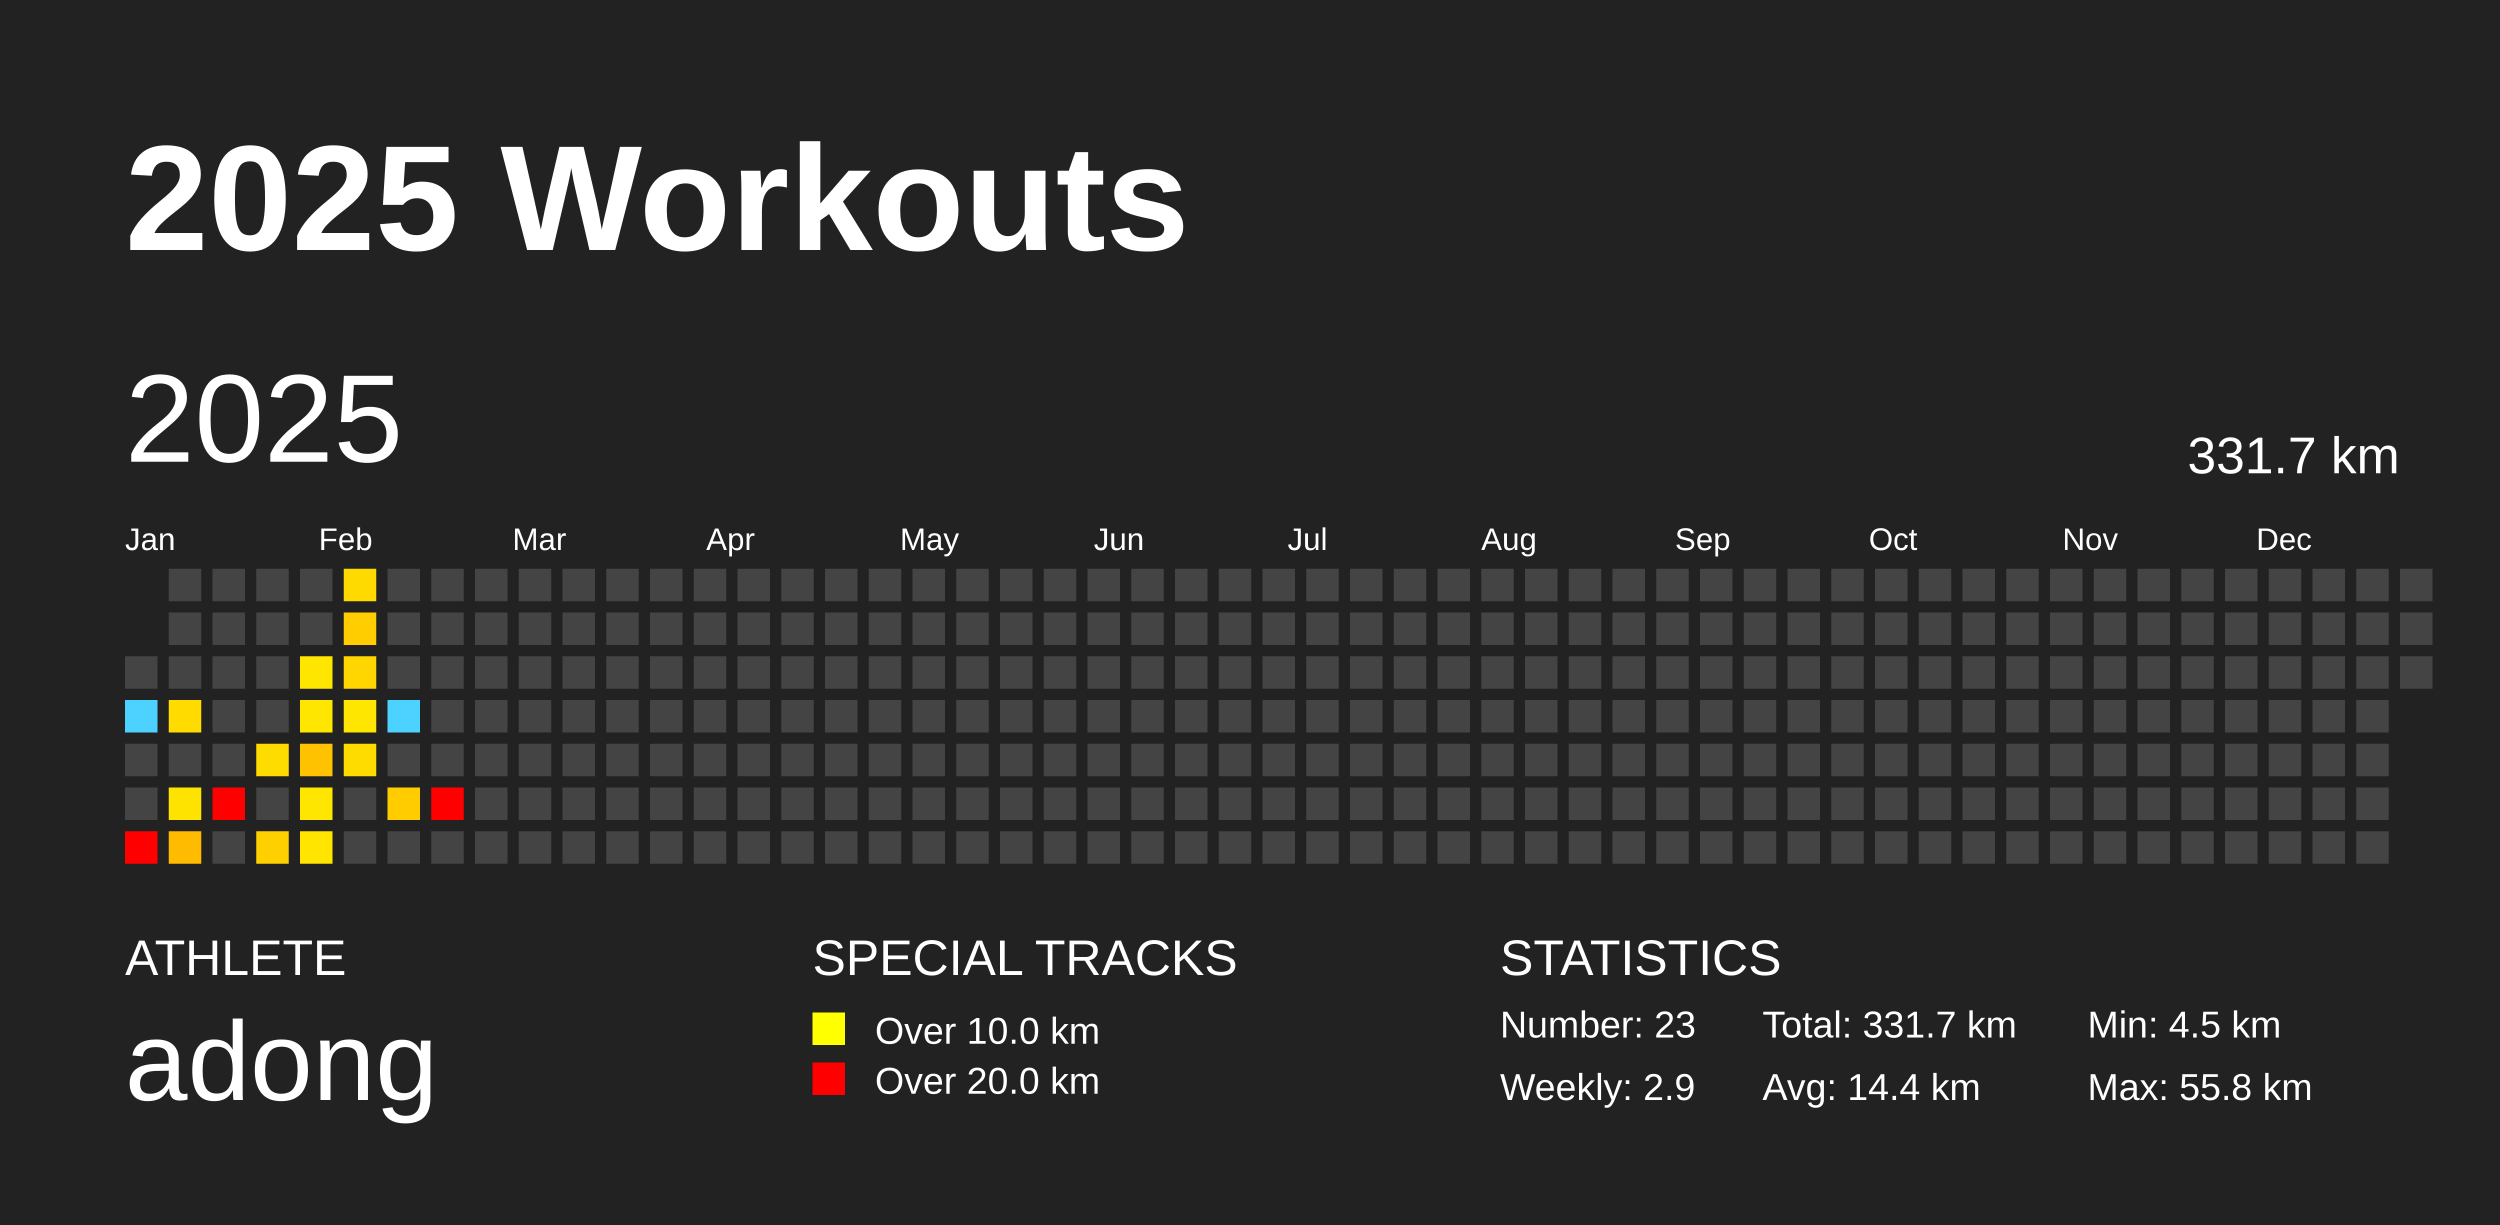
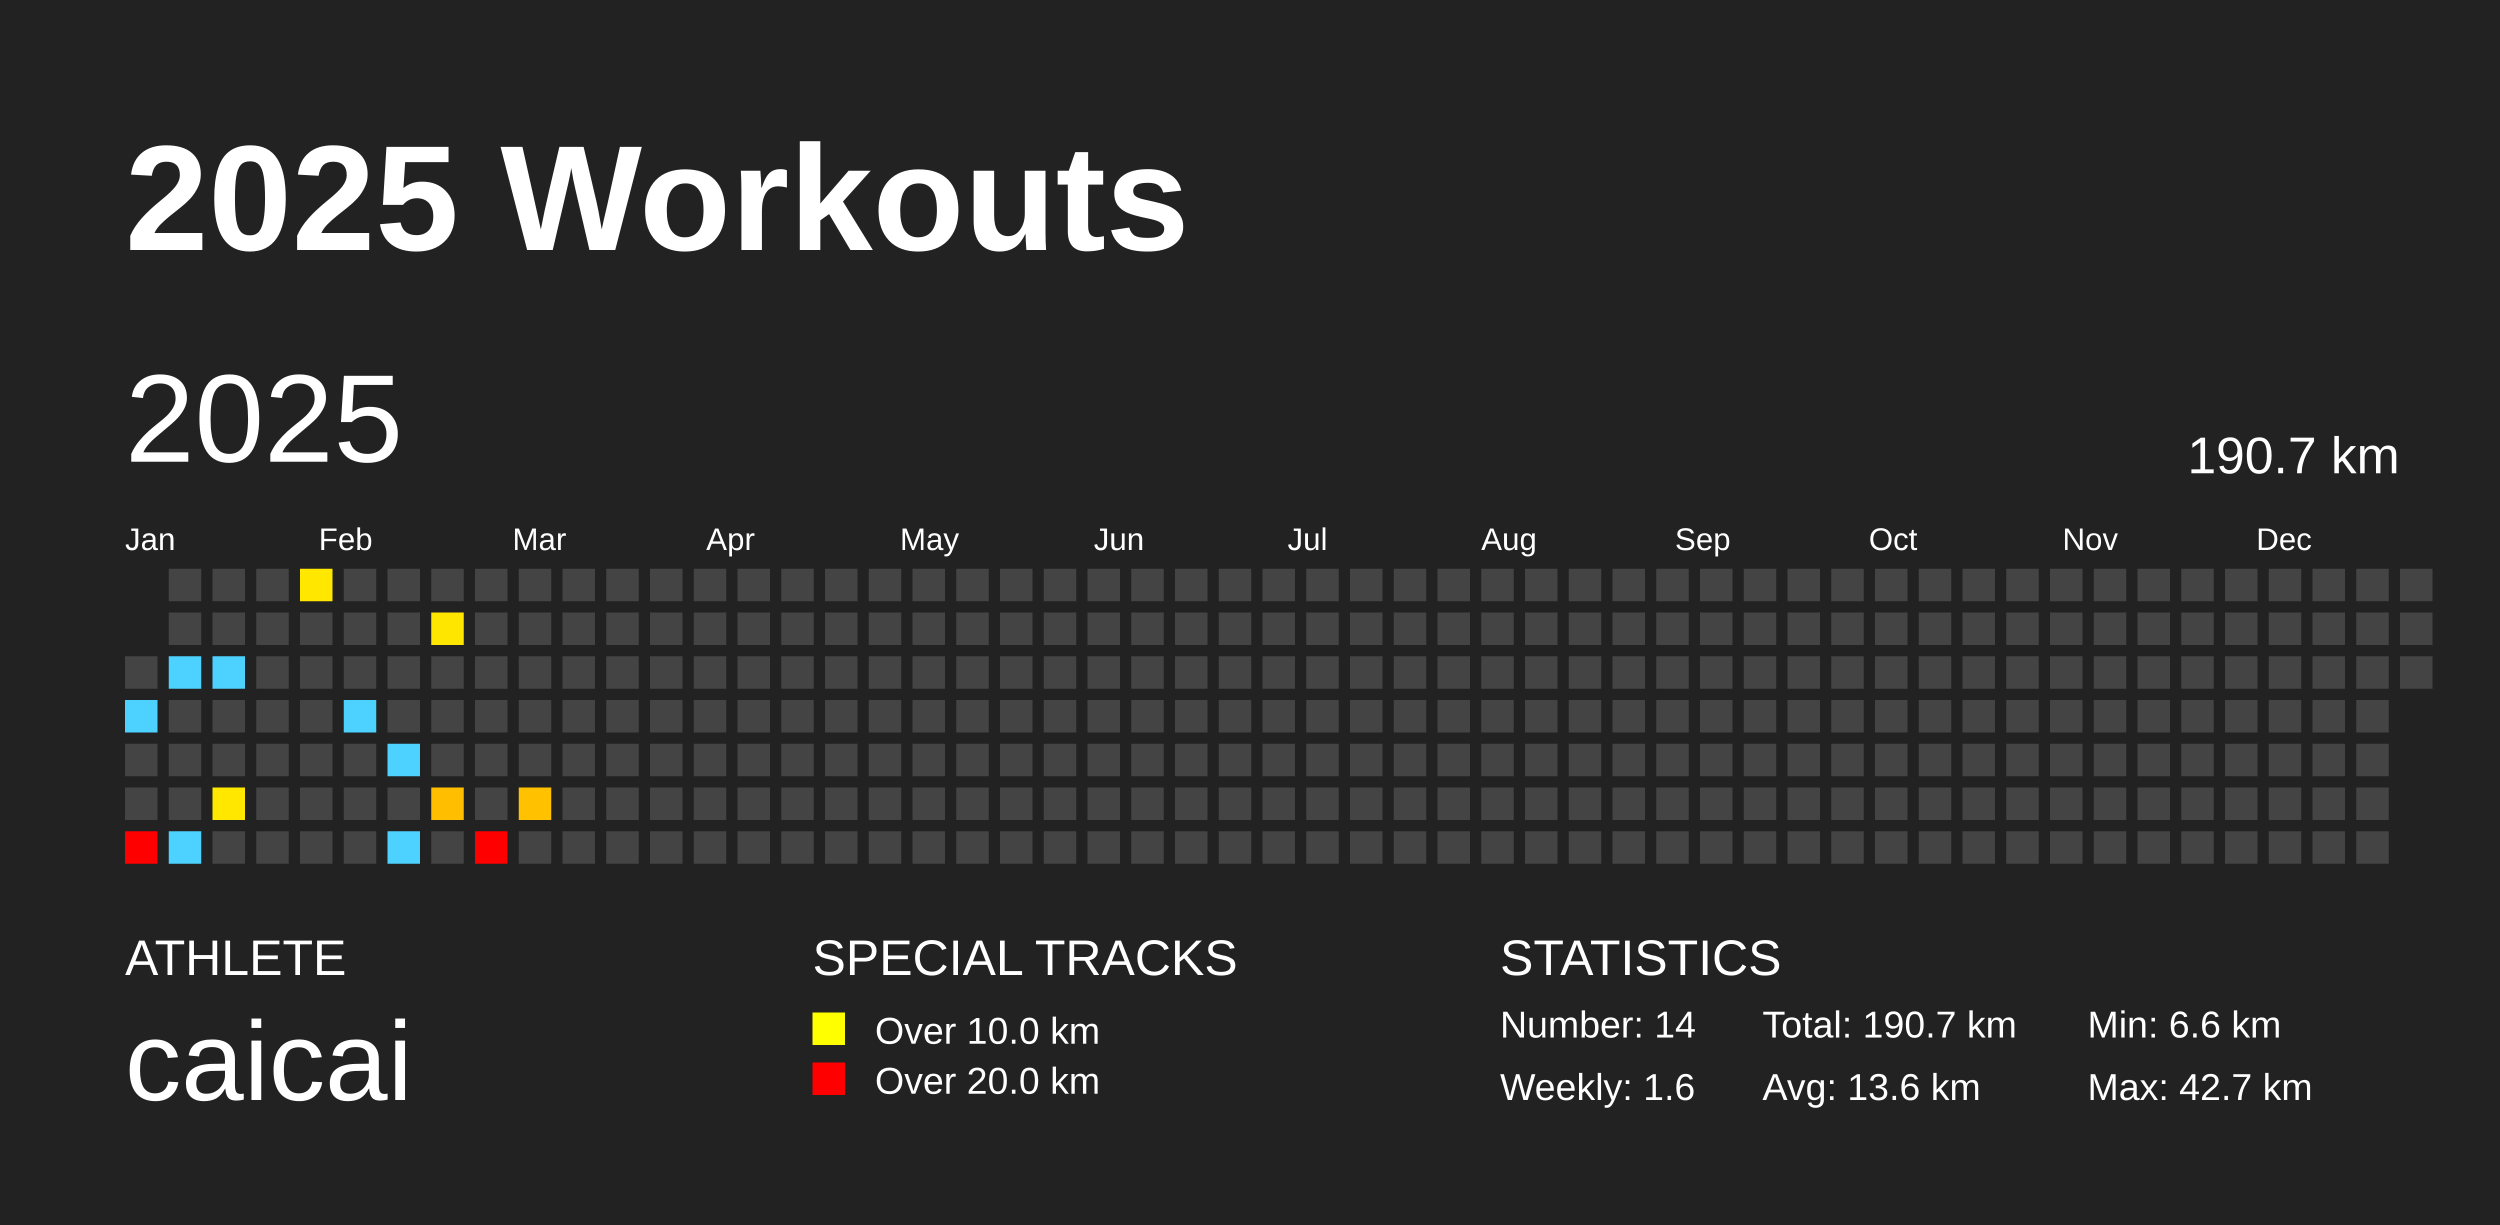
<svg xmlns="http://www.w3.org/2000/svg" baseProfile="full" height="98mm" version="1.1" viewBox="0,0,200,98" width="200mm">
  <defs />
  <rect fill="#222222" height="98" width="200" x="0" y="0" />
  <text fill="#FFFFFF" style="font-size:12px; font-family:Arial; font-weight:bold;" x="10" y="20">2025 Workouts</text>
  <text fill="#FFFFFF" style="font-size:4px; font-family:Arial" x="10" y="78">ATHLETE</text>
-   <text fill="#FFFFFF" style="font-size:9px; font-family:Arial" x="10" y="88">adong</text>
+   <text fill="#FFFFFF" style="font-size:9px; font-family:Arial" x="10" y="88">caicai</text>
  <text fill="#FFFFFF" style="font-size:4px; font-family:Arial" x="65" y="78">SPECIAL TRACKS</text>
  <rect fill="yellow" height="2.6" width="2.6" x="65" y="81" />
  <text fill="#FFFFFF" style="font-size:3px; font-family:Arial" x="70" y="83.5">Over 10.0 km</text>
  <rect fill="red" height="2.6" width="2.6" x="65" y="85" />
  <text fill="#FFFFFF" style="font-size:3px; font-family:Arial" x="70" y="87.5">Over 20.0 km</text>
  <text fill="#FFFFFF" style="font-size:4px; font-family:Arial" x="120" y="78">STATISTICS</text>
-   <text fill="#FFFFFF" style="font-size:3px; font-family:Arial" x="120" y="83">Number: 23</text>
-   <text fill="#FFFFFF" style="font-size:3px; font-family:Arial" x="120" y="88">Weekly: 2.9</text>
-   <text fill="#FFFFFF" style="font-size:3px; font-family:Arial" x="141" y="83">Total: 331.7 km</text>
-   <text fill="#FFFFFF" style="font-size:3px; font-family:Arial" x="141" y="88">Avg: 14.4 km</text>
-   <text fill="#FFFFFF" style="font-size:3px; font-family:Arial" x="167" y="83">Min: 4.5 km</text>
-   <text fill="#FFFFFF" style="font-size:3px; font-family:Arial" x="167" y="88">Max: 55.8 km</text>
+   <text fill="#FFFFFF" style="font-size:3px; font-family:Arial" x="120" y="83">Number: 14</text>
+   <text fill="#FFFFFF" style="font-size:3px; font-family:Arial" x="120" y="88">Weekly: 1.6</text>
+   <text fill="#FFFFFF" style="font-size:3px; font-family:Arial" x="141" y="83">Total: 190.7 km</text>
+   <text fill="#FFFFFF" style="font-size:3px; font-family:Arial" x="141" y="88">Avg: 13.6 km</text>
+   <text fill="#FFFFFF" style="font-size:3px; font-family:Arial" x="167" y="83">Min: 6.6 km</text>
+   <text fill="#FFFFFF" style="font-size:3px; font-family:Arial" x="167" y="88">Max: 42.7 km</text>
  <text dominant-baseline="hanging" fill="#FFFFFF" style="font-size:10.0px; font-family:Arial;" x="10" y="30">2025</text>
-   <text dominant-baseline="hanging" fill="#FFFFFF" style="font-size:4.125px; font-family:Arial;" x="175" y="35">331.7 km</text>
+   <text dominant-baseline="hanging" fill="#FFFFFF" style="font-size:4.125px; font-family:Arial;" x="175" y="35">190.7 km</text>
  <text fill="#FFFFFF" style="font-size:2.5px; font-family:Arial" x="10.0" y="44">Jan</text>
  <text fill="#FFFFFF" style="font-size:2.5px; font-family:Arial" x="25.5" y="44">Feb</text>
  <text fill="#FFFFFF" style="font-size:2.5px; font-family:Arial" x="41.0" y="44">Mar</text>
  <text fill="#FFFFFF" style="font-size:2.5px; font-family:Arial" x="56.5" y="44">Apr</text>
  <text fill="#FFFFFF" style="font-size:2.5px; font-family:Arial" x="72.0" y="44">May</text>
  <text fill="#FFFFFF" style="font-size:2.5px; font-family:Arial" x="87.5" y="44">Jun</text>
  <text fill="#FFFFFF" style="font-size:2.5px; font-family:Arial" x="103.0" y="44">Jul</text>
  <text fill="#FFFFFF" style="font-size:2.5px; font-family:Arial" x="118.5" y="44">Aug</text>
  <text fill="#FFFFFF" style="font-size:2.5px; font-family:Arial" x="134.0" y="44">Sep</text>
  <text fill="#FFFFFF" style="font-size:2.5px; font-family:Arial" x="149.5" y="44">Oct</text>
  <text fill="#FFFFFF" style="font-size:2.5px; font-family:Arial" x="165.0" y="44">Nov</text>
  <text fill="#FFFFFF" style="font-size:2.5px; font-family:Arial" x="180.5" y="44">Dec</text>
  <rect fill="#444444" height="2.6" width="2.6" x="10.0" y="52.5" />
  <rect fill="#4dd2ff" height="2.6" width="2.6" x="10.0" y="56.0" />
  <rect fill="#444444" height="2.6" width="2.6" x="10.0" y="59.5" />
  <rect fill="#444444" height="2.6" width="2.6" x="10.0" y="63.0" />
  <rect fill="red" height="2.6" width="2.6" x="10.0" y="66.5" />
  <rect fill="#444444" height="2.6" width="2.6" x="13.5" y="45.5" />
  <rect fill="#444444" height="2.6" width="2.6" x="13.5" y="49.0" />
-   <rect fill="#444444" height="2.6" width="2.6" x="13.5" y="52.5" />
-   <rect fill="#ffdb00" height="2.6" width="2.6" x="13.5" y="56.0" />
+   <rect fill="#4dd2ff" height="2.6" width="2.6" x="13.5" y="52.5" />
+   <rect fill="#444444" height="2.6" width="2.6" x="13.5" y="56.0" />
  <rect fill="#444444" height="2.6" width="2.6" x="13.5" y="59.5" />
-   <rect fill="#ffe300" height="2.6" width="2.6" x="13.5" y="63.0" />
-   <rect fill="#ffbb00" height="2.6" width="2.6" x="13.5" y="66.5" />
+   <rect fill="#444444" height="2.6" width="2.6" x="13.5" y="63.0" />
+   <rect fill="#4dd2ff" height="2.6" width="2.6" x="13.5" y="66.5" />
  <rect fill="#444444" height="2.6" width="2.6" x="17.0" y="45.5" />
  <rect fill="#444444" height="2.6" width="2.6" x="17.0" y="49.0" />
-   <rect fill="#444444" height="2.6" width="2.6" x="17.0" y="52.5" />
+   <rect fill="#4dd2ff" height="2.6" width="2.6" x="17.0" y="52.5" />
  <rect fill="#444444" height="2.6" width="2.6" x="17.0" y="56.0" />
  <rect fill="#444444" height="2.6" width="2.6" x="17.0" y="59.5" />
-   <rect fill="red" height="2.6" width="2.6" x="17.0" y="63.0" />
+   <rect fill="#ffe700" height="2.6" width="2.6" x="17.0" y="63.0" />
  <rect fill="#444444" height="2.6" width="2.6" x="17.0" y="66.5" />
  <rect fill="#444444" height="2.6" width="2.6" x="20.5" y="45.5" />
  <rect fill="#444444" height="2.6" width="2.6" x="20.5" y="49.0" />
  <rect fill="#444444" height="2.6" width="2.6" x="20.5" y="52.5" />
  <rect fill="#444444" height="2.6" width="2.6" x="20.5" y="56.0" />
-   <rect fill="#ffdc00" height="2.6" width="2.6" x="20.5" y="59.5" />
+   <rect fill="#444444" height="2.6" width="2.6" x="20.5" y="59.5" />
  <rect fill="#444444" height="2.6" width="2.6" x="20.5" y="63.0" />
-   <rect fill="#ffd000" height="2.6" width="2.6" x="20.5" y="66.5" />
-   <rect fill="#444444" height="2.6" width="2.6" x="24.0" y="45.5" />
+   <rect fill="#444444" height="2.6" width="2.6" x="20.5" y="66.5" />
+   <rect fill="#ffe700" height="2.6" width="2.6" x="24.0" y="45.5" />
  <rect fill="#444444" height="2.6" width="2.6" x="24.0" y="49.0" />
-   <rect fill="#ffe600" height="2.6" width="2.6" x="24.0" y="52.5" />
-   <rect fill="#ffe600" height="2.6" width="2.6" x="24.0" y="56.0" />
-   <rect fill="#ffc200" height="2.6" width="2.6" x="24.0" y="59.5" />
-   <rect fill="#ffe600" height="2.6" width="2.6" x="24.0" y="63.0" />
-   <rect fill="#ffe500" height="2.6" width="2.6" x="24.0" y="66.5" />
-   <rect fill="#ffda00" height="2.6" width="2.6" x="27.5" y="45.5" />
-   <rect fill="#ffcd00" height="2.6" width="2.6" x="27.5" y="49.0" />
-   <rect fill="#ffd600" height="2.6" width="2.6" x="27.5" y="52.5" />
-   <rect fill="#ffe600" height="2.6" width="2.6" x="27.5" y="56.0" />
-   <rect fill="#ffdc00" height="2.6" width="2.6" x="27.5" y="59.5" />
+   <rect fill="#444444" height="2.6" width="2.6" x="24.0" y="52.5" />
+   <rect fill="#444444" height="2.6" width="2.6" x="24.0" y="56.0" />
+   <rect fill="#444444" height="2.6" width="2.6" x="24.0" y="59.5" />
+   <rect fill="#444444" height="2.6" width="2.6" x="24.0" y="63.0" />
+   <rect fill="#444444" height="2.6" width="2.6" x="24.0" y="66.5" />
+   <rect fill="#444444" height="2.6" width="2.6" x="27.5" y="45.5" />
+   <rect fill="#444444" height="2.6" width="2.6" x="27.5" y="49.0" />
+   <rect fill="#444444" height="2.6" width="2.6" x="27.5" y="52.5" />
+   <rect fill="#4dd2ff" height="2.6" width="2.6" x="27.5" y="56.0" />
+   <rect fill="#444444" height="2.6" width="2.6" x="27.5" y="59.5" />
  <rect fill="#444444" height="2.6" width="2.6" x="27.5" y="63.0" />
  <rect fill="#444444" height="2.6" width="2.6" x="27.5" y="66.5" />
  <rect fill="#444444" height="2.6" width="2.6" x="31.0" y="45.5" />
  <rect fill="#444444" height="2.6" width="2.6" x="31.0" y="49.0" />
  <rect fill="#444444" height="2.6" width="2.6" x="31.0" y="52.5" />
-   <rect fill="#4dd2ff" height="2.6" width="2.6" x="31.0" y="56.0" />
-   <rect fill="#444444" height="2.6" width="2.6" x="31.0" y="59.5" />
-   <rect fill="#ffcc00" height="2.6" width="2.6" x="31.0" y="63.0" />
-   <rect fill="#444444" height="2.6" width="2.6" x="31.0" y="66.5" />
+   <rect fill="#444444" height="2.6" width="2.6" x="31.0" y="56.0" />
+   <rect fill="#4dd2ff" height="2.6" width="2.6" x="31.0" y="59.5" />
+   <rect fill="#444444" height="2.6" width="2.6" x="31.0" y="63.0" />
+   <rect fill="#4dd2ff" height="2.6" width="2.6" x="31.0" y="66.5" />
  <rect fill="#444444" height="2.6" width="2.6" x="34.5" y="45.5" />
-   <rect fill="#444444" height="2.6" width="2.6" x="34.5" y="49.0" />
+   <rect fill="#ffe600" height="2.6" width="2.6" x="34.5" y="49.0" />
  <rect fill="#444444" height="2.6" width="2.6" x="34.5" y="52.5" />
  <rect fill="#444444" height="2.6" width="2.6" x="34.5" y="56.0" />
  <rect fill="#444444" height="2.6" width="2.6" x="34.5" y="59.5" />
-   <rect fill="red" height="2.6" width="2.6" x="34.5" y="63.0" />
+   <rect fill="#ffbf00" height="2.6" width="2.6" x="34.5" y="63.0" />
  <rect fill="#444444" height="2.6" width="2.6" x="34.5" y="66.5" />
  <rect fill="#444444" height="2.6" width="2.6" x="38.0" y="45.5" />
  <rect fill="#444444" height="2.6" width="2.6" x="38.0" y="49.0" />
  <rect fill="#444444" height="2.6" width="2.6" x="38.0" y="52.5" />
  <rect fill="#444444" height="2.6" width="2.6" x="38.0" y="56.0" />
  <rect fill="#444444" height="2.6" width="2.6" x="38.0" y="59.5" />
  <rect fill="#444444" height="2.6" width="2.6" x="38.0" y="63.0" />
-   <rect fill="#444444" height="2.6" width="2.6" x="38.0" y="66.5" />
+   <rect fill="red" height="2.6" width="2.6" x="38.0" y="66.5" />
  <rect fill="#444444" height="2.6" width="2.6" x="41.5" y="45.5" />
  <rect fill="#444444" height="2.6" width="2.6" x="41.5" y="49.0" />
  <rect fill="#444444" height="2.6" width="2.6" x="41.5" y="52.5" />
  <rect fill="#444444" height="2.6" width="2.6" x="41.5" y="56.0" />
  <rect fill="#444444" height="2.6" width="2.6" x="41.5" y="59.5" />
-   <rect fill="#444444" height="2.6" width="2.6" x="41.5" y="63.0" />
+   <rect fill="#ffc100" height="2.6" width="2.6" x="41.5" y="63.0" />
  <rect fill="#444444" height="2.6" width="2.6" x="41.5" y="66.5" />
  <rect fill="#444444" height="2.6" width="2.6" x="45.0" y="45.5" />
  <rect fill="#444444" height="2.6" width="2.6" x="45.0" y="49.0" />
  <rect fill="#444444" height="2.6" width="2.6" x="45.0" y="52.5" />
  <rect fill="#444444" height="2.6" width="2.6" x="45.0" y="56.0" />
  <rect fill="#444444" height="2.6" width="2.6" x="45.0" y="59.5" />
  <rect fill="#444444" height="2.6" width="2.6" x="45.0" y="63.0" />
  <rect fill="#444444" height="2.6" width="2.6" x="45.0" y="66.5" />
  <rect fill="#444444" height="2.6" width="2.6" x="48.5" y="45.5" />
  <rect fill="#444444" height="2.6" width="2.6" x="48.5" y="49.0" />
  <rect fill="#444444" height="2.6" width="2.6" x="48.5" y="52.5" />
  <rect fill="#444444" height="2.6" width="2.6" x="48.5" y="56.0" />
  <rect fill="#444444" height="2.6" width="2.6" x="48.5" y="59.5" />
  <rect fill="#444444" height="2.6" width="2.6" x="48.5" y="63.0" />
  <rect fill="#444444" height="2.6" width="2.6" x="48.5" y="66.5" />
  <rect fill="#444444" height="2.6" width="2.6" x="52.0" y="45.5" />
  <rect fill="#444444" height="2.6" width="2.6" x="52.0" y="49.0" />
  <rect fill="#444444" height="2.6" width="2.6" x="52.0" y="52.5" />
  <rect fill="#444444" height="2.6" width="2.6" x="52.0" y="56.0" />
  <rect fill="#444444" height="2.6" width="2.6" x="52.0" y="59.5" />
  <rect fill="#444444" height="2.6" width="2.6" x="52.0" y="63.0" />
  <rect fill="#444444" height="2.6" width="2.6" x="52.0" y="66.5" />
  <rect fill="#444444" height="2.6" width="2.6" x="55.5" y="45.5" />
  <rect fill="#444444" height="2.6" width="2.6" x="55.5" y="49.0" />
  <rect fill="#444444" height="2.6" width="2.6" x="55.5" y="52.5" />
  <rect fill="#444444" height="2.6" width="2.6" x="55.5" y="56.0" />
  <rect fill="#444444" height="2.6" width="2.6" x="55.5" y="59.5" />
  <rect fill="#444444" height="2.6" width="2.6" x="55.5" y="63.0" />
  <rect fill="#444444" height="2.6" width="2.6" x="55.5" y="66.5" />
  <rect fill="#444444" height="2.6" width="2.6" x="59.0" y="45.5" />
  <rect fill="#444444" height="2.6" width="2.6" x="59.0" y="49.0" />
  <rect fill="#444444" height="2.6" width="2.6" x="59.0" y="52.5" />
  <rect fill="#444444" height="2.6" width="2.6" x="59.0" y="56.0" />
  <rect fill="#444444" height="2.6" width="2.6" x="59.0" y="59.5" />
  <rect fill="#444444" height="2.6" width="2.6" x="59.0" y="63.0" />
  <rect fill="#444444" height="2.6" width="2.6" x="59.0" y="66.5" />
  <rect fill="#444444" height="2.6" width="2.6" x="62.5" y="45.5" />
  <rect fill="#444444" height="2.6" width="2.6" x="62.5" y="49.0" />
  <rect fill="#444444" height="2.6" width="2.6" x="62.5" y="52.5" />
  <rect fill="#444444" height="2.6" width="2.6" x="62.5" y="56.0" />
  <rect fill="#444444" height="2.6" width="2.6" x="62.5" y="59.5" />
  <rect fill="#444444" height="2.6" width="2.6" x="62.5" y="63.0" />
  <rect fill="#444444" height="2.6" width="2.6" x="62.5" y="66.5" />
  <rect fill="#444444" height="2.6" width="2.6" x="66.0" y="45.5" />
  <rect fill="#444444" height="2.6" width="2.6" x="66.0" y="49.0" />
  <rect fill="#444444" height="2.6" width="2.6" x="66.0" y="52.5" />
  <rect fill="#444444" height="2.6" width="2.6" x="66.0" y="56.0" />
  <rect fill="#444444" height="2.6" width="2.6" x="66.0" y="59.5" />
  <rect fill="#444444" height="2.6" width="2.6" x="66.0" y="63.0" />
  <rect fill="#444444" height="2.6" width="2.6" x="66.0" y="66.5" />
  <rect fill="#444444" height="2.6" width="2.6" x="69.5" y="45.5" />
  <rect fill="#444444" height="2.6" width="2.6" x="69.5" y="49.0" />
  <rect fill="#444444" height="2.6" width="2.6" x="69.5" y="52.5" />
  <rect fill="#444444" height="2.6" width="2.6" x="69.5" y="56.0" />
  <rect fill="#444444" height="2.6" width="2.6" x="69.5" y="59.5" />
  <rect fill="#444444" height="2.6" width="2.6" x="69.5" y="63.0" />
  <rect fill="#444444" height="2.6" width="2.6" x="69.5" y="66.5" />
  <rect fill="#444444" height="2.6" width="2.6" x="73.0" y="45.5" />
  <rect fill="#444444" height="2.6" width="2.6" x="73.0" y="49.0" />
  <rect fill="#444444" height="2.6" width="2.6" x="73.0" y="52.5" />
  <rect fill="#444444" height="2.6" width="2.6" x="73.0" y="56.0" />
  <rect fill="#444444" height="2.6" width="2.6" x="73.0" y="59.5" />
  <rect fill="#444444" height="2.6" width="2.6" x="73.0" y="63.0" />
  <rect fill="#444444" height="2.6" width="2.6" x="73.0" y="66.5" />
  <rect fill="#444444" height="2.6" width="2.6" x="76.5" y="45.5" />
  <rect fill="#444444" height="2.6" width="2.6" x="76.5" y="49.0" />
  <rect fill="#444444" height="2.6" width="2.6" x="76.5" y="52.5" />
  <rect fill="#444444" height="2.6" width="2.6" x="76.5" y="56.0" />
  <rect fill="#444444" height="2.6" width="2.6" x="76.5" y="59.5" />
  <rect fill="#444444" height="2.6" width="2.6" x="76.5" y="63.0" />
  <rect fill="#444444" height="2.6" width="2.6" x="76.5" y="66.5" />
  <rect fill="#444444" height="2.6" width="2.6" x="80.0" y="45.5" />
  <rect fill="#444444" height="2.6" width="2.6" x="80.0" y="49.0" />
  <rect fill="#444444" height="2.6" width="2.6" x="80.0" y="52.5" />
  <rect fill="#444444" height="2.6" width="2.6" x="80.0" y="56.0" />
  <rect fill="#444444" height="2.6" width="2.6" x="80.0" y="59.5" />
  <rect fill="#444444" height="2.6" width="2.6" x="80.0" y="63.0" />
  <rect fill="#444444" height="2.6" width="2.6" x="80.0" y="66.5" />
  <rect fill="#444444" height="2.6" width="2.6" x="83.5" y="45.5" />
  <rect fill="#444444" height="2.6" width="2.6" x="83.5" y="49.0" />
  <rect fill="#444444" height="2.6" width="2.6" x="83.5" y="52.5" />
  <rect fill="#444444" height="2.6" width="2.6" x="83.5" y="56.0" />
  <rect fill="#444444" height="2.6" width="2.6" x="83.5" y="59.5" />
  <rect fill="#444444" height="2.6" width="2.6" x="83.5" y="63.0" />
  <rect fill="#444444" height="2.6" width="2.6" x="83.5" y="66.5" />
  <rect fill="#444444" height="2.6" width="2.6" x="87.0" y="45.5" />
  <rect fill="#444444" height="2.6" width="2.6" x="87.0" y="49.0" />
  <rect fill="#444444" height="2.6" width="2.6" x="87.0" y="52.5" />
  <rect fill="#444444" height="2.6" width="2.6" x="87.0" y="56.0" />
  <rect fill="#444444" height="2.6" width="2.6" x="87.0" y="59.5" />
  <rect fill="#444444" height="2.6" width="2.6" x="87.0" y="63.0" />
  <rect fill="#444444" height="2.6" width="2.6" x="87.0" y="66.5" />
  <rect fill="#444444" height="2.6" width="2.6" x="90.5" y="45.5" />
  <rect fill="#444444" height="2.6" width="2.6" x="90.5" y="49.0" />
  <rect fill="#444444" height="2.6" width="2.6" x="90.5" y="52.5" />
  <rect fill="#444444" height="2.6" width="2.6" x="90.5" y="56.0" />
  <rect fill="#444444" height="2.6" width="2.6" x="90.5" y="59.5" />
  <rect fill="#444444" height="2.6" width="2.6" x="90.5" y="63.0" />
  <rect fill="#444444" height="2.6" width="2.6" x="90.5" y="66.5" />
  <rect fill="#444444" height="2.6" width="2.6" x="94.0" y="45.5" />
  <rect fill="#444444" height="2.6" width="2.6" x="94.0" y="49.0" />
  <rect fill="#444444" height="2.6" width="2.6" x="94.0" y="52.5" />
  <rect fill="#444444" height="2.6" width="2.6" x="94.0" y="56.0" />
  <rect fill="#444444" height="2.6" width="2.6" x="94.0" y="59.5" />
  <rect fill="#444444" height="2.6" width="2.6" x="94.0" y="63.0" />
  <rect fill="#444444" height="2.6" width="2.6" x="94.0" y="66.5" />
  <rect fill="#444444" height="2.6" width="2.6" x="97.5" y="45.5" />
  <rect fill="#444444" height="2.6" width="2.6" x="97.5" y="49.0" />
  <rect fill="#444444" height="2.6" width="2.6" x="97.5" y="52.5" />
  <rect fill="#444444" height="2.6" width="2.6" x="97.5" y="56.0" />
  <rect fill="#444444" height="2.6" width="2.6" x="97.5" y="59.5" />
  <rect fill="#444444" height="2.6" width="2.6" x="97.5" y="63.0" />
  <rect fill="#444444" height="2.6" width="2.6" x="97.5" y="66.5" />
  <rect fill="#444444" height="2.6" width="2.6" x="101.0" y="45.5" />
  <rect fill="#444444" height="2.6" width="2.6" x="101.0" y="49.0" />
  <rect fill="#444444" height="2.6" width="2.6" x="101.0" y="52.5" />
  <rect fill="#444444" height="2.6" width="2.6" x="101.0" y="56.0" />
  <rect fill="#444444" height="2.6" width="2.6" x="101.0" y="59.5" />
  <rect fill="#444444" height="2.6" width="2.6" x="101.0" y="63.0" />
  <rect fill="#444444" height="2.6" width="2.6" x="101.0" y="66.5" />
  <rect fill="#444444" height="2.6" width="2.6" x="104.5" y="45.5" />
  <rect fill="#444444" height="2.6" width="2.6" x="104.5" y="49.0" />
  <rect fill="#444444" height="2.6" width="2.6" x="104.5" y="52.5" />
  <rect fill="#444444" height="2.6" width="2.6" x="104.5" y="56.0" />
  <rect fill="#444444" height="2.6" width="2.6" x="104.5" y="59.5" />
  <rect fill="#444444" height="2.6" width="2.6" x="104.5" y="63.0" />
  <rect fill="#444444" height="2.6" width="2.6" x="104.5" y="66.5" />
  <rect fill="#444444" height="2.6" width="2.6" x="108.0" y="45.5" />
  <rect fill="#444444" height="2.6" width="2.6" x="108.0" y="49.0" />
  <rect fill="#444444" height="2.6" width="2.6" x="108.0" y="52.5" />
  <rect fill="#444444" height="2.6" width="2.6" x="108.0" y="56.0" />
  <rect fill="#444444" height="2.6" width="2.6" x="108.0" y="59.5" />
  <rect fill="#444444" height="2.6" width="2.6" x="108.0" y="63.0" />
  <rect fill="#444444" height="2.6" width="2.6" x="108.0" y="66.5" />
  <rect fill="#444444" height="2.6" width="2.6" x="111.5" y="45.5" />
  <rect fill="#444444" height="2.6" width="2.6" x="111.5" y="49.0" />
  <rect fill="#444444" height="2.6" width="2.6" x="111.5" y="52.5" />
  <rect fill="#444444" height="2.6" width="2.6" x="111.5" y="56.0" />
  <rect fill="#444444" height="2.6" width="2.6" x="111.5" y="59.5" />
  <rect fill="#444444" height="2.6" width="2.6" x="111.5" y="63.0" />
  <rect fill="#444444" height="2.6" width="2.6" x="111.5" y="66.5" />
  <rect fill="#444444" height="2.6" width="2.6" x="115.0" y="45.5" />
  <rect fill="#444444" height="2.6" width="2.6" x="115.0" y="49.0" />
  <rect fill="#444444" height="2.6" width="2.6" x="115.0" y="52.5" />
  <rect fill="#444444" height="2.6" width="2.6" x="115.0" y="56.0" />
  <rect fill="#444444" height="2.6" width="2.6" x="115.0" y="59.5" />
  <rect fill="#444444" height="2.6" width="2.6" x="115.0" y="63.0" />
  <rect fill="#444444" height="2.6" width="2.6" x="115.0" y="66.5" />
  <rect fill="#444444" height="2.6" width="2.6" x="118.5" y="45.5" />
  <rect fill="#444444" height="2.6" width="2.6" x="118.5" y="49.0" />
  <rect fill="#444444" height="2.6" width="2.6" x="118.5" y="52.5" />
  <rect fill="#444444" height="2.6" width="2.6" x="118.5" y="56.0" />
  <rect fill="#444444" height="2.6" width="2.6" x="118.5" y="59.5" />
  <rect fill="#444444" height="2.6" width="2.6" x="118.5" y="63.0" />
  <rect fill="#444444" height="2.6" width="2.6" x="118.5" y="66.5" />
  <rect fill="#444444" height="2.6" width="2.6" x="122.0" y="45.5" />
  <rect fill="#444444" height="2.6" width="2.6" x="122.0" y="49.0" />
  <rect fill="#444444" height="2.6" width="2.6" x="122.0" y="52.5" />
  <rect fill="#444444" height="2.6" width="2.6" x="122.0" y="56.0" />
  <rect fill="#444444" height="2.6" width="2.6" x="122.0" y="59.5" />
  <rect fill="#444444" height="2.6" width="2.6" x="122.0" y="63.0" />
  <rect fill="#444444" height="2.6" width="2.6" x="122.0" y="66.5" />
  <rect fill="#444444" height="2.6" width="2.6" x="125.5" y="45.5" />
  <rect fill="#444444" height="2.6" width="2.6" x="125.5" y="49.0" />
  <rect fill="#444444" height="2.6" width="2.6" x="125.5" y="52.5" />
  <rect fill="#444444" height="2.6" width="2.6" x="125.5" y="56.0" />
  <rect fill="#444444" height="2.6" width="2.6" x="125.5" y="59.5" />
  <rect fill="#444444" height="2.6" width="2.6" x="125.5" y="63.0" />
  <rect fill="#444444" height="2.6" width="2.6" x="125.5" y="66.5" />
  <rect fill="#444444" height="2.6" width="2.6" x="129.0" y="45.5" />
  <rect fill="#444444" height="2.6" width="2.6" x="129.0" y="49.0" />
  <rect fill="#444444" height="2.6" width="2.6" x="129.0" y="52.5" />
  <rect fill="#444444" height="2.6" width="2.6" x="129.0" y="56.0" />
  <rect fill="#444444" height="2.6" width="2.6" x="129.0" y="59.5" />
  <rect fill="#444444" height="2.6" width="2.6" x="129.0" y="63.0" />
  <rect fill="#444444" height="2.6" width="2.6" x="129.0" y="66.5" />
  <rect fill="#444444" height="2.6" width="2.6" x="132.5" y="45.5" />
  <rect fill="#444444" height="2.6" width="2.6" x="132.5" y="49.0" />
  <rect fill="#444444" height="2.6" width="2.6" x="132.5" y="52.5" />
  <rect fill="#444444" height="2.6" width="2.6" x="132.5" y="56.0" />
  <rect fill="#444444" height="2.6" width="2.6" x="132.5" y="59.5" />
  <rect fill="#444444" height="2.6" width="2.6" x="132.5" y="63.0" />
  <rect fill="#444444" height="2.6" width="2.6" x="132.5" y="66.5" />
  <rect fill="#444444" height="2.6" width="2.6" x="136.0" y="45.5" />
  <rect fill="#444444" height="2.6" width="2.6" x="136.0" y="49.0" />
  <rect fill="#444444" height="2.6" width="2.6" x="136.0" y="52.5" />
  <rect fill="#444444" height="2.6" width="2.6" x="136.0" y="56.0" />
  <rect fill="#444444" height="2.6" width="2.6" x="136.0" y="59.5" />
  <rect fill="#444444" height="2.6" width="2.6" x="136.0" y="63.0" />
  <rect fill="#444444" height="2.6" width="2.6" x="136.0" y="66.5" />
  <rect fill="#444444" height="2.6" width="2.6" x="139.5" y="45.5" />
  <rect fill="#444444" height="2.6" width="2.6" x="139.5" y="49.0" />
  <rect fill="#444444" height="2.6" width="2.6" x="139.5" y="52.5" />
  <rect fill="#444444" height="2.6" width="2.6" x="139.5" y="56.0" />
  <rect fill="#444444" height="2.6" width="2.6" x="139.5" y="59.5" />
  <rect fill="#444444" height="2.6" width="2.6" x="139.5" y="63.0" />
  <rect fill="#444444" height="2.6" width="2.6" x="139.5" y="66.5" />
  <rect fill="#444444" height="2.6" width="2.6" x="143.0" y="45.5" />
  <rect fill="#444444" height="2.6" width="2.6" x="143.0" y="49.0" />
  <rect fill="#444444" height="2.6" width="2.6" x="143.0" y="52.5" />
  <rect fill="#444444" height="2.6" width="2.6" x="143.0" y="56.0" />
  <rect fill="#444444" height="2.6" width="2.6" x="143.0" y="59.5" />
  <rect fill="#444444" height="2.6" width="2.6" x="143.0" y="63.0" />
  <rect fill="#444444" height="2.6" width="2.6" x="143.0" y="66.5" />
  <rect fill="#444444" height="2.6" width="2.6" x="146.5" y="45.5" />
  <rect fill="#444444" height="2.6" width="2.6" x="146.5" y="49.0" />
  <rect fill="#444444" height="2.6" width="2.6" x="146.5" y="52.5" />
  <rect fill="#444444" height="2.6" width="2.6" x="146.5" y="56.0" />
  <rect fill="#444444" height="2.6" width="2.6" x="146.5" y="59.5" />
  <rect fill="#444444" height="2.6" width="2.6" x="146.5" y="63.0" />
  <rect fill="#444444" height="2.6" width="2.6" x="146.5" y="66.5" />
  <rect fill="#444444" height="2.6" width="2.6" x="150.0" y="45.5" />
  <rect fill="#444444" height="2.6" width="2.6" x="150.0" y="49.0" />
  <rect fill="#444444" height="2.6" width="2.6" x="150.0" y="52.5" />
  <rect fill="#444444" height="2.6" width="2.6" x="150.0" y="56.0" />
  <rect fill="#444444" height="2.6" width="2.6" x="150.0" y="59.5" />
  <rect fill="#444444" height="2.6" width="2.6" x="150.0" y="63.0" />
  <rect fill="#444444" height="2.6" width="2.6" x="150.0" y="66.5" />
  <rect fill="#444444" height="2.6" width="2.6" x="153.5" y="45.5" />
  <rect fill="#444444" height="2.6" width="2.6" x="153.5" y="49.0" />
  <rect fill="#444444" height="2.6" width="2.6" x="153.5" y="52.5" />
  <rect fill="#444444" height="2.6" width="2.6" x="153.5" y="56.0" />
  <rect fill="#444444" height="2.6" width="2.6" x="153.5" y="59.5" />
  <rect fill="#444444" height="2.6" width="2.6" x="153.5" y="63.0" />
  <rect fill="#444444" height="2.6" width="2.6" x="153.5" y="66.5" />
  <rect fill="#444444" height="2.6" width="2.6" x="157.0" y="45.5" />
  <rect fill="#444444" height="2.6" width="2.6" x="157.0" y="49.0" />
  <rect fill="#444444" height="2.6" width="2.6" x="157.0" y="52.5" />
  <rect fill="#444444" height="2.6" width="2.6" x="157.0" y="56.0" />
  <rect fill="#444444" height="2.6" width="2.6" x="157.0" y="59.5" />
  <rect fill="#444444" height="2.6" width="2.6" x="157.0" y="63.0" />
  <rect fill="#444444" height="2.6" width="2.6" x="157.0" y="66.5" />
  <rect fill="#444444" height="2.6" width="2.6" x="160.5" y="45.5" />
  <rect fill="#444444" height="2.6" width="2.6" x="160.5" y="49.0" />
  <rect fill="#444444" height="2.6" width="2.6" x="160.5" y="52.5" />
  <rect fill="#444444" height="2.6" width="2.6" x="160.5" y="56.0" />
  <rect fill="#444444" height="2.6" width="2.6" x="160.5" y="59.5" />
  <rect fill="#444444" height="2.6" width="2.6" x="160.5" y="63.0" />
  <rect fill="#444444" height="2.6" width="2.6" x="160.5" y="66.5" />
  <rect fill="#444444" height="2.6" width="2.6" x="164.0" y="45.5" />
  <rect fill="#444444" height="2.6" width="2.6" x="164.0" y="49.0" />
  <rect fill="#444444" height="2.6" width="2.6" x="164.0" y="52.5" />
  <rect fill="#444444" height="2.6" width="2.6" x="164.0" y="56.0" />
  <rect fill="#444444" height="2.6" width="2.6" x="164.0" y="59.5" />
  <rect fill="#444444" height="2.6" width="2.6" x="164.0" y="63.0" />
  <rect fill="#444444" height="2.6" width="2.6" x="164.0" y="66.5" />
  <rect fill="#444444" height="2.6" width="2.6" x="167.5" y="45.5" />
  <rect fill="#444444" height="2.6" width="2.6" x="167.5" y="49.0" />
  <rect fill="#444444" height="2.6" width="2.6" x="167.5" y="52.5" />
  <rect fill="#444444" height="2.6" width="2.6" x="167.5" y="56.0" />
  <rect fill="#444444" height="2.6" width="2.6" x="167.5" y="59.5" />
  <rect fill="#444444" height="2.6" width="2.6" x="167.5" y="63.0" />
  <rect fill="#444444" height="2.6" width="2.6" x="167.5" y="66.5" />
  <rect fill="#444444" height="2.6" width="2.6" x="171.0" y="45.5" />
  <rect fill="#444444" height="2.6" width="2.6" x="171.0" y="49.0" />
  <rect fill="#444444" height="2.6" width="2.6" x="171.0" y="52.5" />
  <rect fill="#444444" height="2.6" width="2.6" x="171.0" y="56.0" />
  <rect fill="#444444" height="2.6" width="2.6" x="171.0" y="59.5" />
  <rect fill="#444444" height="2.6" width="2.6" x="171.0" y="63.0" />
  <rect fill="#444444" height="2.6" width="2.6" x="171.0" y="66.5" />
  <rect fill="#444444" height="2.6" width="2.6" x="174.5" y="45.5" />
  <rect fill="#444444" height="2.6" width="2.6" x="174.5" y="49.0" />
  <rect fill="#444444" height="2.6" width="2.6" x="174.5" y="52.5" />
  <rect fill="#444444" height="2.6" width="2.6" x="174.5" y="56.0" />
  <rect fill="#444444" height="2.6" width="2.6" x="174.5" y="59.5" />
  <rect fill="#444444" height="2.6" width="2.6" x="174.5" y="63.0" />
  <rect fill="#444444" height="2.6" width="2.6" x="174.5" y="66.5" />
  <rect fill="#444444" height="2.6" width="2.6" x="178.0" y="45.5" />
  <rect fill="#444444" height="2.6" width="2.6" x="178.0" y="49.0" />
  <rect fill="#444444" height="2.6" width="2.6" x="178.0" y="52.5" />
  <rect fill="#444444" height="2.6" width="2.6" x="178.0" y="56.0" />
  <rect fill="#444444" height="2.6" width="2.6" x="178.0" y="59.5" />
  <rect fill="#444444" height="2.6" width="2.6" x="178.0" y="63.0" />
  <rect fill="#444444" height="2.6" width="2.6" x="178.0" y="66.5" />
  <rect fill="#444444" height="2.6" width="2.6" x="181.5" y="45.5" />
  <rect fill="#444444" height="2.6" width="2.6" x="181.5" y="49.0" />
  <rect fill="#444444" height="2.6" width="2.6" x="181.5" y="52.5" />
  <rect fill="#444444" height="2.6" width="2.6" x="181.5" y="56.0" />
  <rect fill="#444444" height="2.6" width="2.6" x="181.5" y="59.5" />
  <rect fill="#444444" height="2.6" width="2.6" x="181.5" y="63.0" />
  <rect fill="#444444" height="2.6" width="2.6" x="181.5" y="66.5" />
  <rect fill="#444444" height="2.6" width="2.6" x="185.0" y="45.5" />
  <rect fill="#444444" height="2.6" width="2.6" x="185.0" y="49.0" />
  <rect fill="#444444" height="2.6" width="2.6" x="185.0" y="52.5" />
  <rect fill="#444444" height="2.6" width="2.6" x="185.0" y="56.0" />
  <rect fill="#444444" height="2.6" width="2.6" x="185.0" y="59.5" />
  <rect fill="#444444" height="2.6" width="2.6" x="185.0" y="63.0" />
  <rect fill="#444444" height="2.6" width="2.6" x="185.0" y="66.5" />
  <rect fill="#444444" height="2.6" width="2.6" x="188.5" y="45.5" />
  <rect fill="#444444" height="2.6" width="2.6" x="188.5" y="49.0" />
  <rect fill="#444444" height="2.6" width="2.6" x="188.5" y="52.5" />
  <rect fill="#444444" height="2.6" width="2.6" x="188.5" y="56.0" />
  <rect fill="#444444" height="2.6" width="2.6" x="188.5" y="59.5" />
  <rect fill="#444444" height="2.6" width="2.6" x="188.5" y="63.0" />
  <rect fill="#444444" height="2.6" width="2.6" x="188.5" y="66.5" />
  <rect fill="#444444" height="2.6" width="2.6" x="192.0" y="45.5" />
  <rect fill="#444444" height="2.6" width="2.6" x="192.0" y="49.0" />
  <rect fill="#444444" height="2.6" width="2.6" x="192.0" y="52.5" />
</svg>
